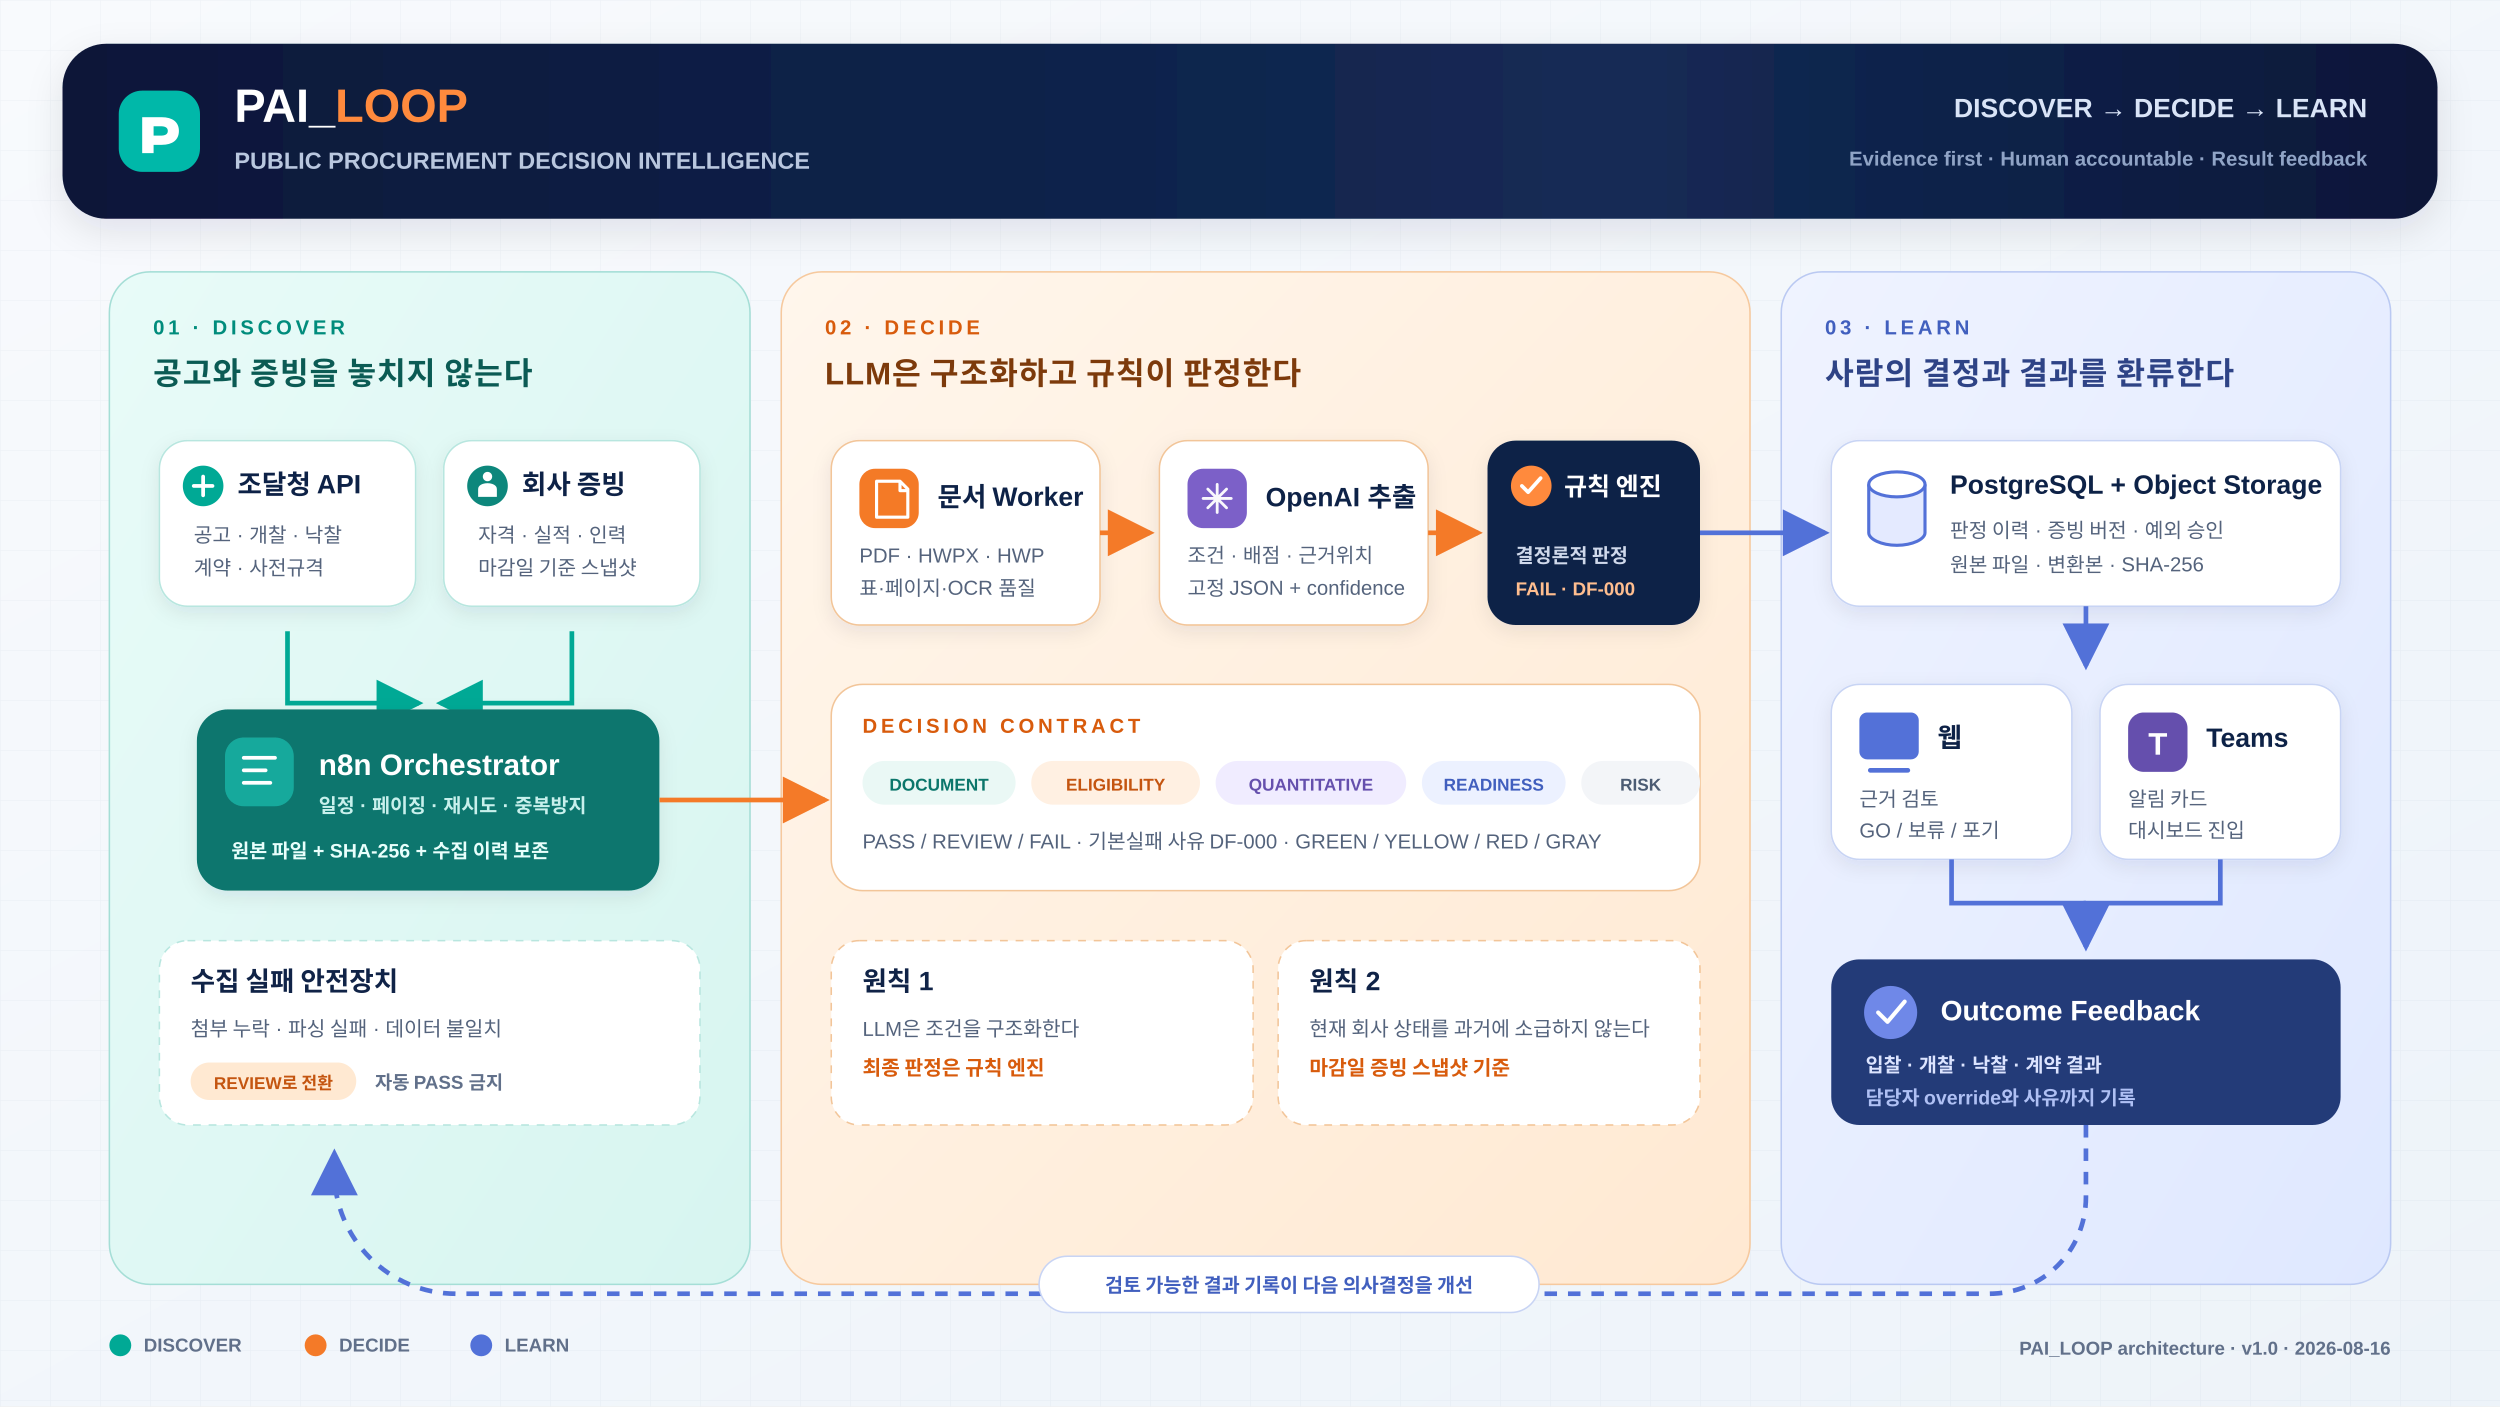
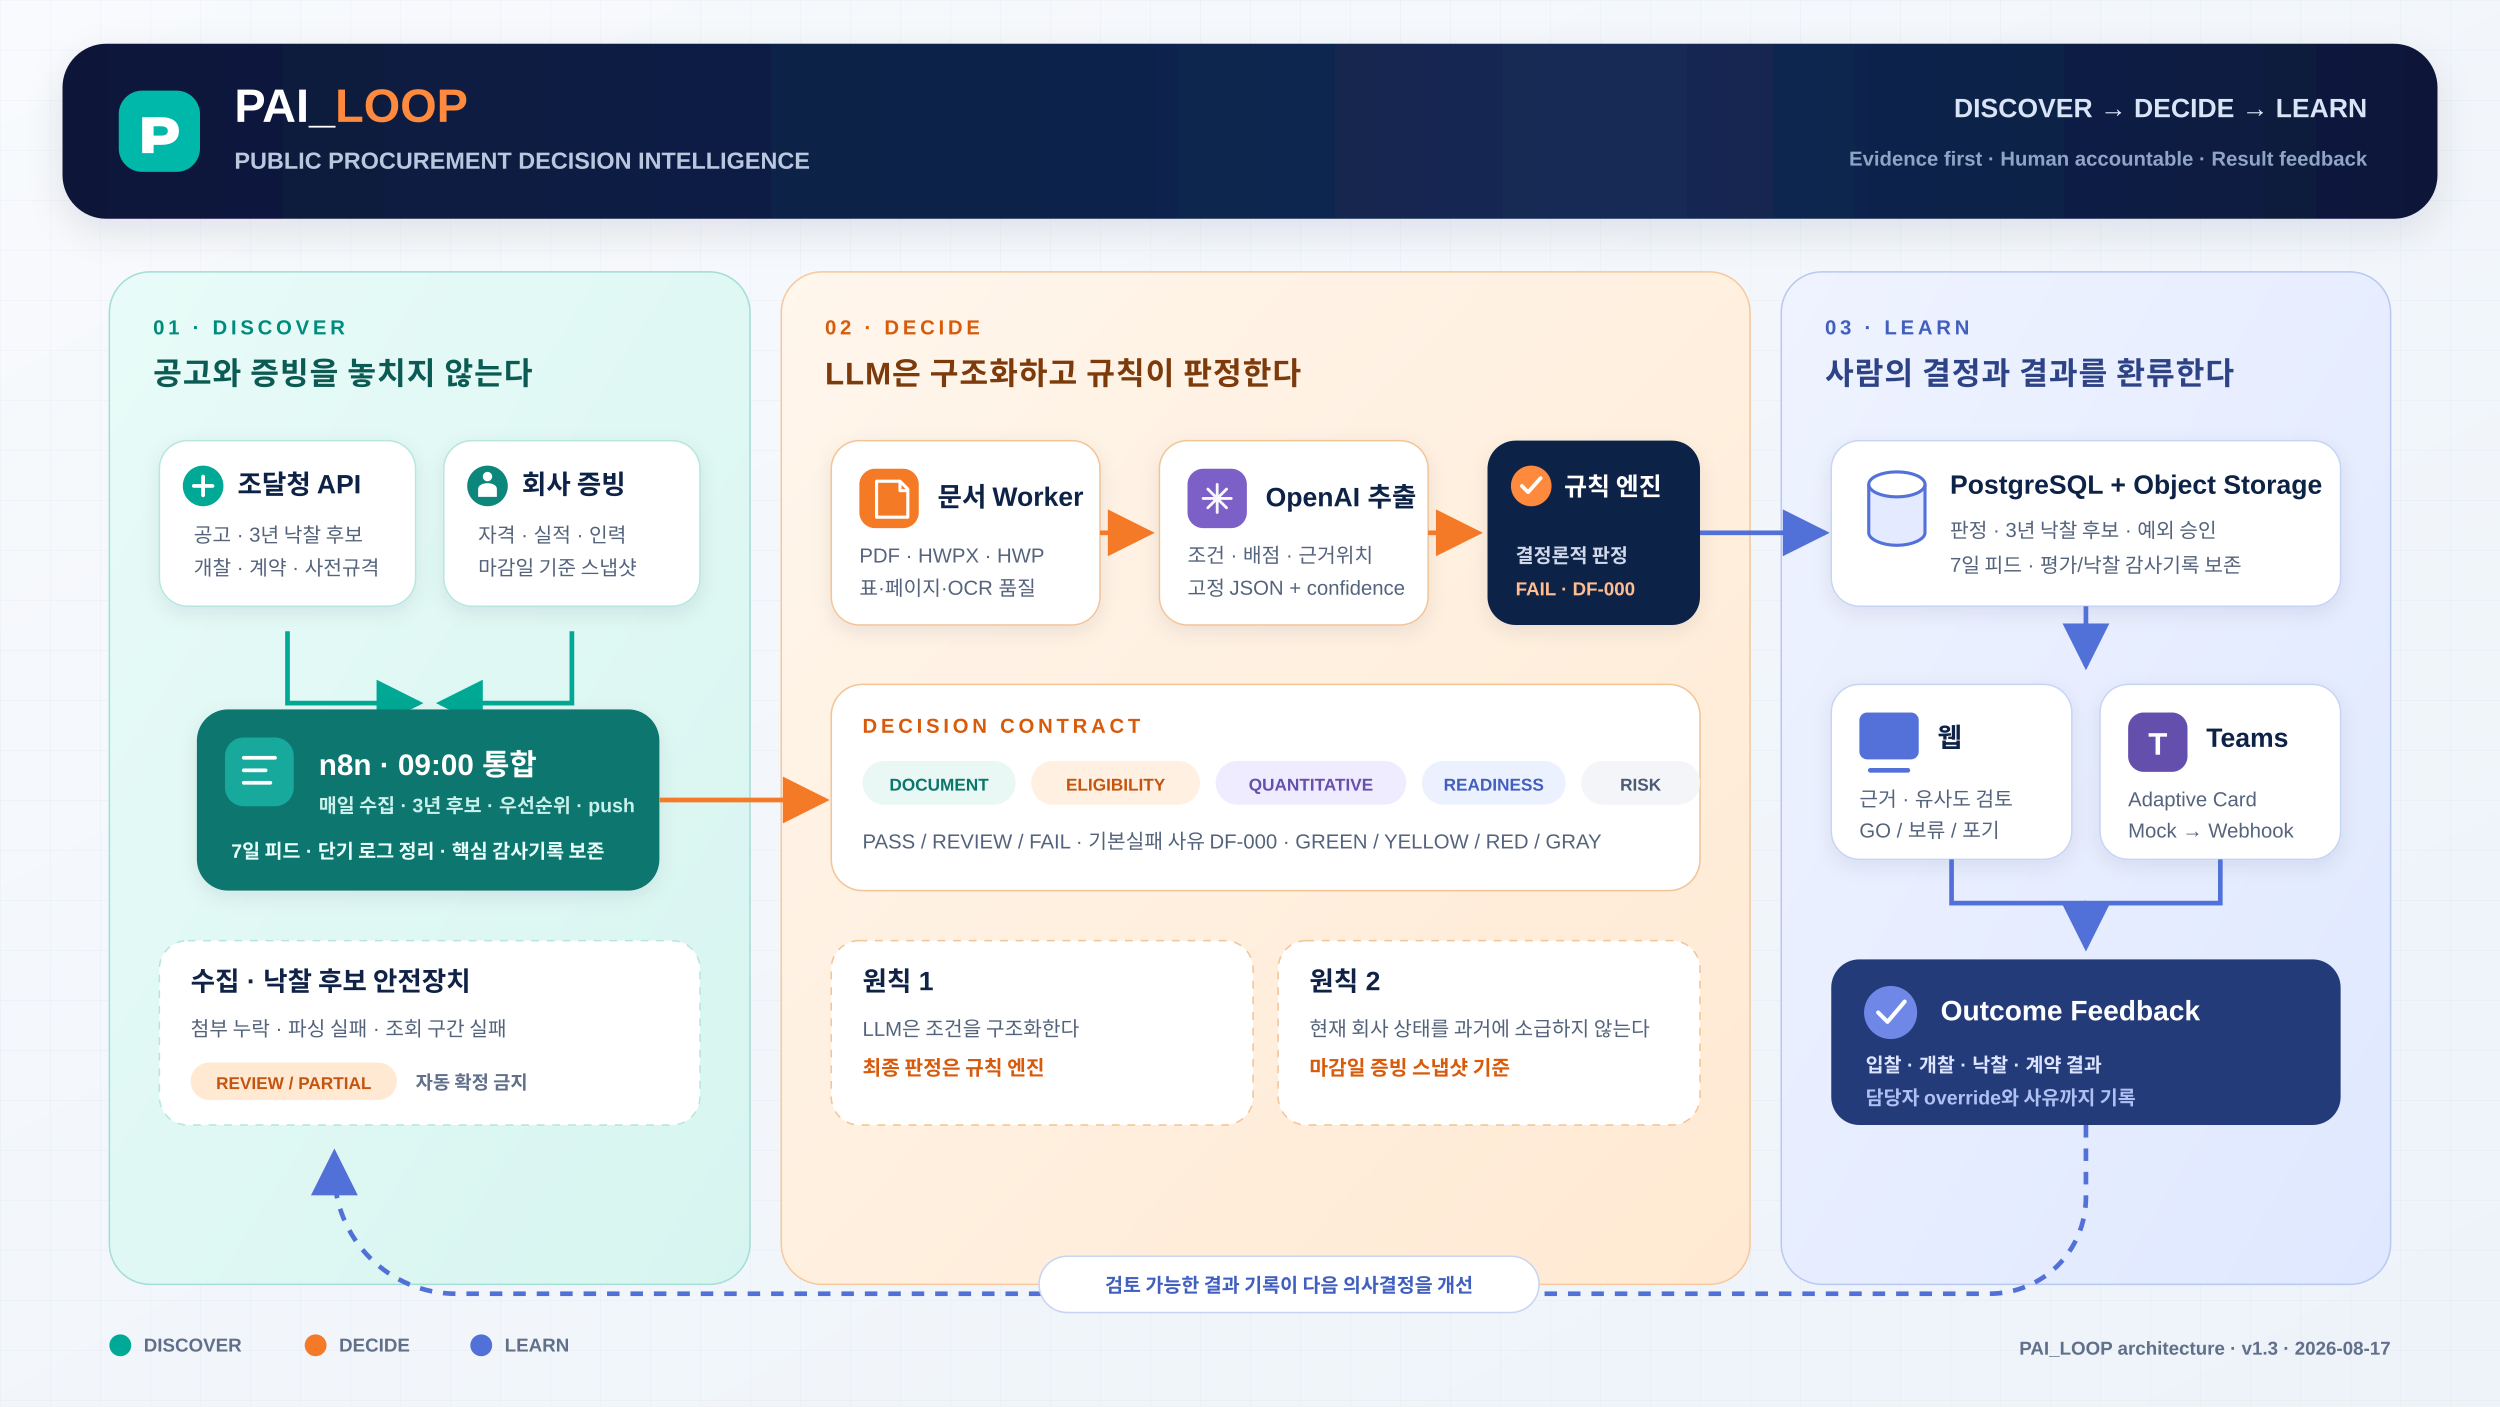
<svg xmlns="http://www.w3.org/2000/svg" width="1600" height="900" viewBox="0 0 1600 900" role="img" aria-labelledby="title desc">
  <defs>
    <linearGradient id="bg" x1="0" y1="0" x2="1" y2="1">
      <stop offset="0" stop-color="#F8FAFD" />
      <stop offset="1" stop-color="#EDF3F9" />
    </linearGradient>
    <linearGradient id="hero" x1="0" y1="0" x2="1" y2="0">
      <stop offset="0" stop-color="#0B1739" />
      <stop offset="0.66" stop-color="#132A55" />
      <stop offset="1" stop-color="#0B1739" />
    </linearGradient>
    <linearGradient id="discover" x1="0" y1="0" x2="1" y2="1">
      <stop offset="0" stop-color="#E8FBF8" />
      <stop offset="1" stop-color="#D7F5F0" />
    </linearGradient>
    <linearGradient id="decide" x1="0" y1="0" x2="1" y2="1">
      <stop offset="0" stop-color="#FFF6EC" />
      <stop offset="1" stop-color="#FFE9D2" />
    </linearGradient>
    <linearGradient id="learn" x1="0" y1="0" x2="1" y2="1">
      <stop offset="0" stop-color="#EFF3FF" />
      <stop offset="1" stop-color="#DFE8FF" />
    </linearGradient>
    <filter id="shadow" x="-20%" y="-20%" width="140%" height="150%">
      <feDropShadow dx="0" dy="8" stdDeviation="12" flood-color="#0B1739" flood-opacity="0.10" />
    </filter>
    <filter id="softShadow" x="-20%" y="-20%" width="140%" height="150%">
      <feDropShadow dx="0" dy="4" stdDeviation="6" flood-color="#0B1739" flood-opacity="0.08" />
    </filter>
    <pattern id="grid" width="32" height="32" patternUnits="userSpaceOnUse">
      <path d="M32 0H0V32" fill="none" stroke="#17325D" stroke-opacity="0.035" />
    </pattern>
    <marker id="arrowTeal" markerWidth="10" markerHeight="10" refX="9" refY="5" orient="auto" markerUnits="strokeWidth">
      <path d="M0 0L10 5L0 10Z" fill="#00A995" />
    </marker>
    <marker id="arrowOrange" markerWidth="10" markerHeight="10" refX="9" refY="5" orient="auto" markerUnits="strokeWidth">
      <path d="M0 0L10 5L0 10Z" fill="#F47A28" />
    </marker>
    <marker id="arrowBlue" markerWidth="10" markerHeight="10" refX="9" refY="5" orient="auto" markerUnits="strokeWidth">
      <path d="M0 0L10 5L0 10Z" fill="#5271D8" />
    </marker>
    <style>
      text { font-family: Pretendard, "Malgun Gothic", "Noto Sans KR", "Segoe UI", Arial, sans-serif; }
      .eyebrow { font-size: 13px; font-weight: 700; letter-spacing: 2.4px; }
      .phase { font-size: 20px; font-weight: 800; letter-spacing: .6px; }
      .nodeTitle { font-size: 17px; font-weight: 800; fill: #102347; }
      .nodeBody { font-size: 13px; font-weight: 500; fill: #54637C; }
      .small { font-size: 12px; font-weight: 600; fill: #61708A; }
    </style>
  </defs>
  <rect width="1600" height="900" fill="url(#bg)" />
  <rect width="1600" height="900" fill="url(#grid)" />
  <rect x="40" y="28" width="1520" height="112" rx="28" fill="url(#hero)" filter="url(#shadow)" />
  <g transform="translate(76 58)">
    <rect width="52" height="52" rx="15" fill="#00B8A9" />
    <path d="M15 34V17h12.5c7 0 11 3.2 11 8.8 0 5.7-4 8.9-11 8.9h-5.2V40H15zm7.3-5.2h4.6c3 0 4.5-1 4.5-3s-1.5-3-4.5-3h-4.6z" fill="#FFF" />
  </g>
  <text x="150" y="78" fill="#FFF" font-size="30" font-weight="850">PAI_<tspan fill="#FF8A3D">LOOP</tspan>
  </text>
  <text x="150" y="108" fill="#B9C7DF" font-size="15" font-weight="600">PUBLIC PROCUREMENT DECISION INTELLIGENCE</text>
  <text x="1515" y="75" fill="#D9E4F7" font-size="17" font-weight="700" text-anchor="end">DISCOVER → DECIDE → LEARN</text>
  <text x="1515" y="106" fill="#90A4C6" font-size="13" font-weight="600" text-anchor="end">Evidence first · Human accountable · Result feedback</text>
  <g transform="translate(70 174)">
    <rect width="410" height="648" rx="26" fill="url(#discover)" stroke="#A5DED6" />
    <text x="28" y="40" class="eyebrow" fill="#008C7C">01 · DISCOVER</text>
    <text x="28" y="72" class="phase" fill="#0B5B54">공고와 증빙을 놓치지 않는다</text>
  </g>
  <g transform="translate(500 174)">
    <rect width="620" height="648" rx="26" fill="url(#decide)" stroke="#F6C99E" />
    <text x="28" y="40" class="eyebrow" fill="#D85B0C">02 · DECIDE</text>
    <text x="28" y="72" class="phase" fill="#7D3A0B">LLM은 구조화하고 규칙이 판정한다</text>
  </g>
  <g transform="translate(1140 174)">
    <rect width="390" height="648" rx="26" fill="url(#learn)" stroke="#BAC9F2" />
    <text x="28" y="40" class="eyebrow" fill="#415FBE">03 · LEARN</text>
    <text x="28" y="72" class="phase" fill="#2E4386">사람의 결정과 결과를 환류한다</text>
  </g>
  <g transform="translate(102 282)" filter="url(#softShadow)">
    <rect width="164" height="106" rx="18" fill="#FFF" stroke="#B8E6DF" />
    <circle cx="28" cy="29" r="13" fill="#00A995" />
    <path d="M22 29h12M28 23v12" stroke="#FFF" stroke-width="2.4" stroke-linecap="round" />
    <text x="50" y="34" class="nodeTitle">조달청 API</text>
-     <text x="22" y="65" class="nodeBody">공고 · 개찰 · 낙찰</text>
-     <text x="22" y="86" class="nodeBody">계약 · 사전규격</text>
+     <text x="22" y="65" class="nodeBody">공고 · 3년 낙찰 후보</text>
+     <text x="22" y="86" class="nodeBody">개찰 · 계약 · 사전규격</text>
  </g>
  <g transform="translate(284 282)" filter="url(#softShadow)">
    <rect width="164" height="106" rx="18" fill="#FFF" stroke="#B8E6DF" />
    <circle cx="28" cy="29" r="13" fill="#0D877B" />
    <path d="M22 31c0-5 12-5 12 0v5H22zM25 23a3 3 0 1 0 6 0 3 3 0 0 0-6 0" fill="#FFF" />
    <text x="50" y="34" class="nodeTitle">회사 증빙</text>
    <text x="22" y="65" class="nodeBody">자격 · 실적 · 인력</text>
    <text x="22" y="86" class="nodeBody">마감일 기준 스냅샷</text>
  </g>
  <path d="M184 404v46h84" fill="none" stroke="#00A995" stroke-width="3" marker-end="url(#arrowTeal)" />
  <path d="M366 404v46h-84" fill="none" stroke="#00A995" stroke-width="3" marker-end="url(#arrowTeal)" />
  <g transform="translate(126 454)" filter="url(#softShadow)">
    <rect width="296" height="116" rx="20" fill="#0D766E" />
    <rect x="18" y="18" width="44" height="44" rx="12" fill="#18A99C" />
    <path d="M30 31h20M30 39h14M30 47h17" stroke="#FFF" stroke-width="2.4" stroke-linecap="round" />
-     <text x="78" y="42" fill="#FFF" font-size="19" font-weight="800">n8n Orchestrator</text>
-     <text x="78" y="66" fill="#C8F0EC" font-size="12.5" font-weight="600">일정 · 페이징 · 재시도 · 중복방지</text>
-     <text x="22" y="95" fill="#E8FFFC" font-size="12.5" font-weight="600">원본 파일 + SHA-256 + 수집 이력 보존</text>
+     <text x="78" y="42" fill="#FFF" font-size="19" font-weight="800">n8n · 09:00 통합</text>
+     <text x="78" y="66" fill="#C8F0EC" font-size="12.5" font-weight="600">매일 수집 · 3년 후보 · 우선순위 · push</text>
+     <text x="22" y="95" fill="#E8FFFC" font-size="12.5" font-weight="600">7일 피드 · 단기 로그 정리 · 핵심 감사기록 보존</text>
  </g>
  <g transform="translate(102 602)">
    <rect width="346" height="118" rx="18" fill="#FFF" stroke="#B8E6DF" stroke-dasharray="5 5" />
-     <text x="20" y="32" class="nodeTitle">수집 실패 안전장치</text>
-     <text x="20" y="61" class="nodeBody">첨부 누락 · 파싱 실패 · 데이터 불일치</text>
-     <rect x="20" y="78" width="106" height="24" rx="12" fill="#FFE9D2" />
-     <text x="73" y="95" text-anchor="middle" font-size="11" font-weight="800" fill="#C45510">REVIEW로 전환</text>
-     <text x="138" y="95" class="small">자동 PASS 금지</text>
+     <text x="20" y="32" class="nodeTitle">수집 · 낙찰 후보 안전장치</text>
+     <text x="20" y="61" class="nodeBody">첨부 누락 · 파싱 실패 · 조회 구간 실패</text>
+     <rect x="20" y="78" width="132" height="24" rx="12" fill="#FFE9D2" />
+     <text x="86" y="95" text-anchor="middle" font-size="11" font-weight="800" fill="#C45510">REVIEW / PARTIAL</text>
+     <text x="164" y="95" class="small">자동 확정 금지</text>
  </g>
  <path d="M422 512h106" fill="none" stroke="#F47A28" stroke-width="3" marker-end="url(#arrowOrange)" />
  <g transform="translate(532 282)" filter="url(#softShadow)">
    <rect width="172" height="118" rx="18" fill="#FFF" stroke="#F2C599" />
    <rect x="18" y="18" width="38" height="38" rx="10" fill="#F47A28" />
    <path d="M29 26h15l5 5v18H29zM44 26v6h5" fill="none" stroke="#FFF" stroke-width="2" stroke-linejoin="round" />
    <text x="68" y="42" class="nodeTitle">문서 Worker</text>
    <text x="18" y="78" class="nodeBody">PDF · HWPX · HWP</text>
    <text x="18" y="99" class="nodeBody">표·페이지·OCR 품질</text>
  </g>
  <path d="M704 341h32" stroke="#F47A28" stroke-width="3" marker-end="url(#arrowOrange)" />
  <g transform="translate(742 282)" filter="url(#softShadow)">
    <rect width="172" height="118" rx="18" fill="#FFF" stroke="#F2C599" />
    <rect x="18" y="18" width="38" height="38" rx="10" fill="#7B61C8" />
    <path d="M28 37h18M37 28v18M31 31l12 12M43 31L31 43" stroke="#FFF" stroke-width="1.8" stroke-linecap="round" opacity=".95" />
    <text x="68" y="42" class="nodeTitle">OpenAI 추출</text>
    <text x="18" y="78" class="nodeBody">조건 · 배점 · 근거위치</text>
    <text x="18" y="99" class="nodeBody">고정 JSON + confidence</text>
  </g>
  <path d="M914 341h32" stroke="#F47A28" stroke-width="3" marker-end="url(#arrowOrange)" />
  <g transform="translate(952 282)" filter="url(#softShadow)">
    <rect width="136" height="118" rx="18" fill="#102347" />
    <circle cx="28" cy="29" r="13" fill="#FF8A3D" />
    <path d="M22 29l4 4 8-9" fill="none" stroke="#FFF" stroke-width="2.4" stroke-linecap="round" stroke-linejoin="round" />
    <text x="49" y="35" fill="#FFF" font-size="16" font-weight="800">규칙 엔진</text>
    <text x="18" y="78" fill="#CFD9EB" font-size="12.5" font-weight="600">결정론적 판정</text>
    <text x="18" y="99" fill="#FFBE8F" font-size="12" font-weight="800">FAIL · DF-000</text>
  </g>
  <g transform="translate(532 438)">
    <rect width="556" height="132" rx="20" fill="#FFF" stroke="#F2C599" />
    <text x="20" y="31" class="eyebrow" fill="#D85B0C">DECISION CONTRACT</text>
    <g transform="translate(20 49)">
      <rect width="98" height="28" rx="14" fill="#EAF8F5" />
      <text x="49" y="19" text-anchor="middle" font-size="11" font-weight="800" fill="#0B766B">DOCUMENT</text>
      <rect x="108" width="108" height="28" rx="14" fill="#FFF0E2" />
      <text x="162" y="19" text-anchor="middle" font-size="11" font-weight="800" fill="#C45510">ELIGIBILITY</text>
      <rect x="226" width="122" height="28" rx="14" fill="#F0ECFF" />
      <text x="287" y="19" text-anchor="middle" font-size="11" font-weight="800" fill="#6550AD">QUANTITATIVE</text>
      <rect x="358" width="92" height="28" rx="14" fill="#ECF1FF" />
      <text x="404" y="19" text-anchor="middle" font-size="11" font-weight="800" fill="#415FBE">READINESS</text>
      <rect x="460" width="76" height="28" rx="14" fill="#F3F5F8" />
      <text x="498" y="19" text-anchor="middle" font-size="11" font-weight="800" fill="#4B5B73">RISK</text>
    </g>
    <text x="20" y="105" class="nodeBody">PASS / REVIEW / FAIL · 기본실패 사유 DF-000 · GREEN / YELLOW / RED / GRAY</text>
  </g>
  <g transform="translate(532 602)">
    <rect width="270" height="118" rx="18" fill="#FFF" stroke="#F2C599" stroke-dasharray="5 5" />
    <text x="20" y="32" class="nodeTitle">원칙 1</text>
    <text x="20" y="61" class="nodeBody">LLM은 조건을 구조화한다</text>
    <text x="20" y="86" font-size="13" font-weight="800" fill="#D85B0C">최종 판정은 규칙 엔진</text>
  </g>
  <g transform="translate(818 602)">
    <rect width="270" height="118" rx="18" fill="#FFF" stroke="#F2C599" stroke-dasharray="5 5" />
    <text x="20" y="32" class="nodeTitle">원칙 2</text>
    <text x="20" y="61" class="nodeBody">현재 회사 상태를 과거에 소급하지 않는다</text>
    <text x="20" y="86" font-size="13" font-weight="800" fill="#D85B0C">마감일 증빙 스냅샷 기준</text>
  </g>
  <path d="M1088 341h80" fill="none" stroke="#5271D8" stroke-width="3" marker-end="url(#arrowBlue)" />
  <g transform="translate(1172 282)" filter="url(#softShadow)">
    <rect width="326" height="106" rx="18" fill="#FFF" stroke="#C8D4F4" />
    <ellipse cx="42" cy="28" rx="18" ry="8" fill="#5271D8" />
    <path d="M24 28v31c0 4 8 8 18 8s18-4 18-8V28" fill="#E4EAFF" stroke="#5271D8" stroke-width="2" />
    <ellipse cx="42" cy="28" rx="18" ry="8" fill="#FFF" stroke="#5271D8" stroke-width="2" />
    <text x="76" y="34" class="nodeTitle">PostgreSQL + Object Storage</text>
-     <text x="76" y="62" class="nodeBody">판정 이력 · 증빙 버전 · 예외 승인</text>
-     <text x="76" y="84" class="nodeBody">원본 파일 · 변환본 · SHA-256</text>
+     <text x="76" y="62" class="nodeBody">판정 · 3년 낙찰 후보 · 예외 승인</text>
+     <text x="76" y="84" class="nodeBody">7일 피드 · 평가/낙찰 감사기록 보존</text>
  </g>
  <path d="M1335 388v38" stroke="#5271D8" stroke-width="3" marker-end="url(#arrowBlue)" />
  <g transform="translate(1172 438)" filter="url(#softShadow)">
    <rect width="154" height="112" rx="18" fill="#FFF" stroke="#C8D4F4" />
    <rect x="18" y="18" width="38" height="30" rx="5" fill="#5271D8" />
    <path d="M25 55h24" stroke="#5271D8" stroke-width="3" stroke-linecap="round" />
    <text x="68" y="40" class="nodeTitle">웹</text>
-     <text x="18" y="78" class="nodeBody">근거 검토</text>
+     <text x="18" y="78" class="nodeBody">근거 · 유사도 검토</text>
    <text x="18" y="98" class="nodeBody">GO / 보류 / 포기</text>
  </g>
  <g transform="translate(1344 438)" filter="url(#softShadow)">
    <rect width="154" height="112" rx="18" fill="#FFF" stroke="#C8D4F4" />
    <rect x="18" y="18" width="38" height="38" rx="10" fill="#6550AD" />
    <text x="37" y="45" text-anchor="middle" fill="#FFF" font-size="20" font-weight="800">T</text>
    <text x="68" y="40" class="nodeTitle">Teams</text>
-     <text x="18" y="78" class="nodeBody">알림 카드</text>
-     <text x="18" y="98" class="nodeBody">대시보드 진입</text>
+     <text x="18" y="78" class="nodeBody">Adaptive Card</text>
+     <text x="18" y="98" class="nodeBody">Mock → Webhook</text>
  </g>
  <path d="M1249 550v28h86" fill="none" stroke="#5271D8" stroke-width="3" />
  <path d="M1421 550v28h-86v28" fill="none" stroke="#5271D8" stroke-width="3" marker-end="url(#arrowBlue)" />
  <g transform="translate(1172 614)">
    <rect width="326" height="106" rx="18" fill="#233B78" />
    <circle cx="38" cy="34" r="17" fill="#6F88E8" />
    <path d="M30 34l6 6 11-13" fill="none" stroke="#FFF" stroke-width="2.6" stroke-linecap="round" stroke-linejoin="round" />
    <text x="70" y="39" fill="#FFF" font-size="18" font-weight="800">Outcome Feedback</text>
    <text x="22" y="72" fill="#DCE4FF" font-size="12.5" font-weight="600">입찰 · 개찰 · 낙찰 · 계약 결과</text>
    <text x="22" y="93" fill="#AFC0F4" font-size="12.5" font-weight="600">담당자 override와 사유까지 기록</text>
  </g>
  <path d="M1335 720v46c0 35-28 62-62 62H292c-43 0-78-35-78-78v-12" fill="none" stroke="#5271D8" stroke-width="3" stroke-dasharray="8 7" marker-end="url(#arrowBlue)" />
  <rect x="665" y="804" width="320" height="36" rx="18" fill="#FFF" stroke="#C8D4F4" />
  <text x="825" y="827" text-anchor="middle" font-size="12.5" font-weight="800" fill="#415FBE">검토 가능한 결과 기록이 다음 의사결정을 개선</text>
  <g transform="translate(70 854)">
    <circle cx="7" cy="7" r="7" fill="#00A995" />
    <text x="22" y="11" class="small">DISCOVER</text>
    <circle cx="132" cy="7" r="7" fill="#F47A28" />
    <text x="147" y="11" class="small">DECIDE</text>
    <circle cx="238" cy="7" r="7" fill="#5271D8" />
    <text x="253" y="11" class="small">LEARN</text>
  </g>
-   <text x="1530" y="867" text-anchor="end" class="small">PAI_LOOP architecture · v1.0 · 2026-08-16</text>
+   <text x="1530" y="867" text-anchor="end" class="small">PAI_LOOP architecture · v1.3 · 2026-08-17</text>
</svg>
